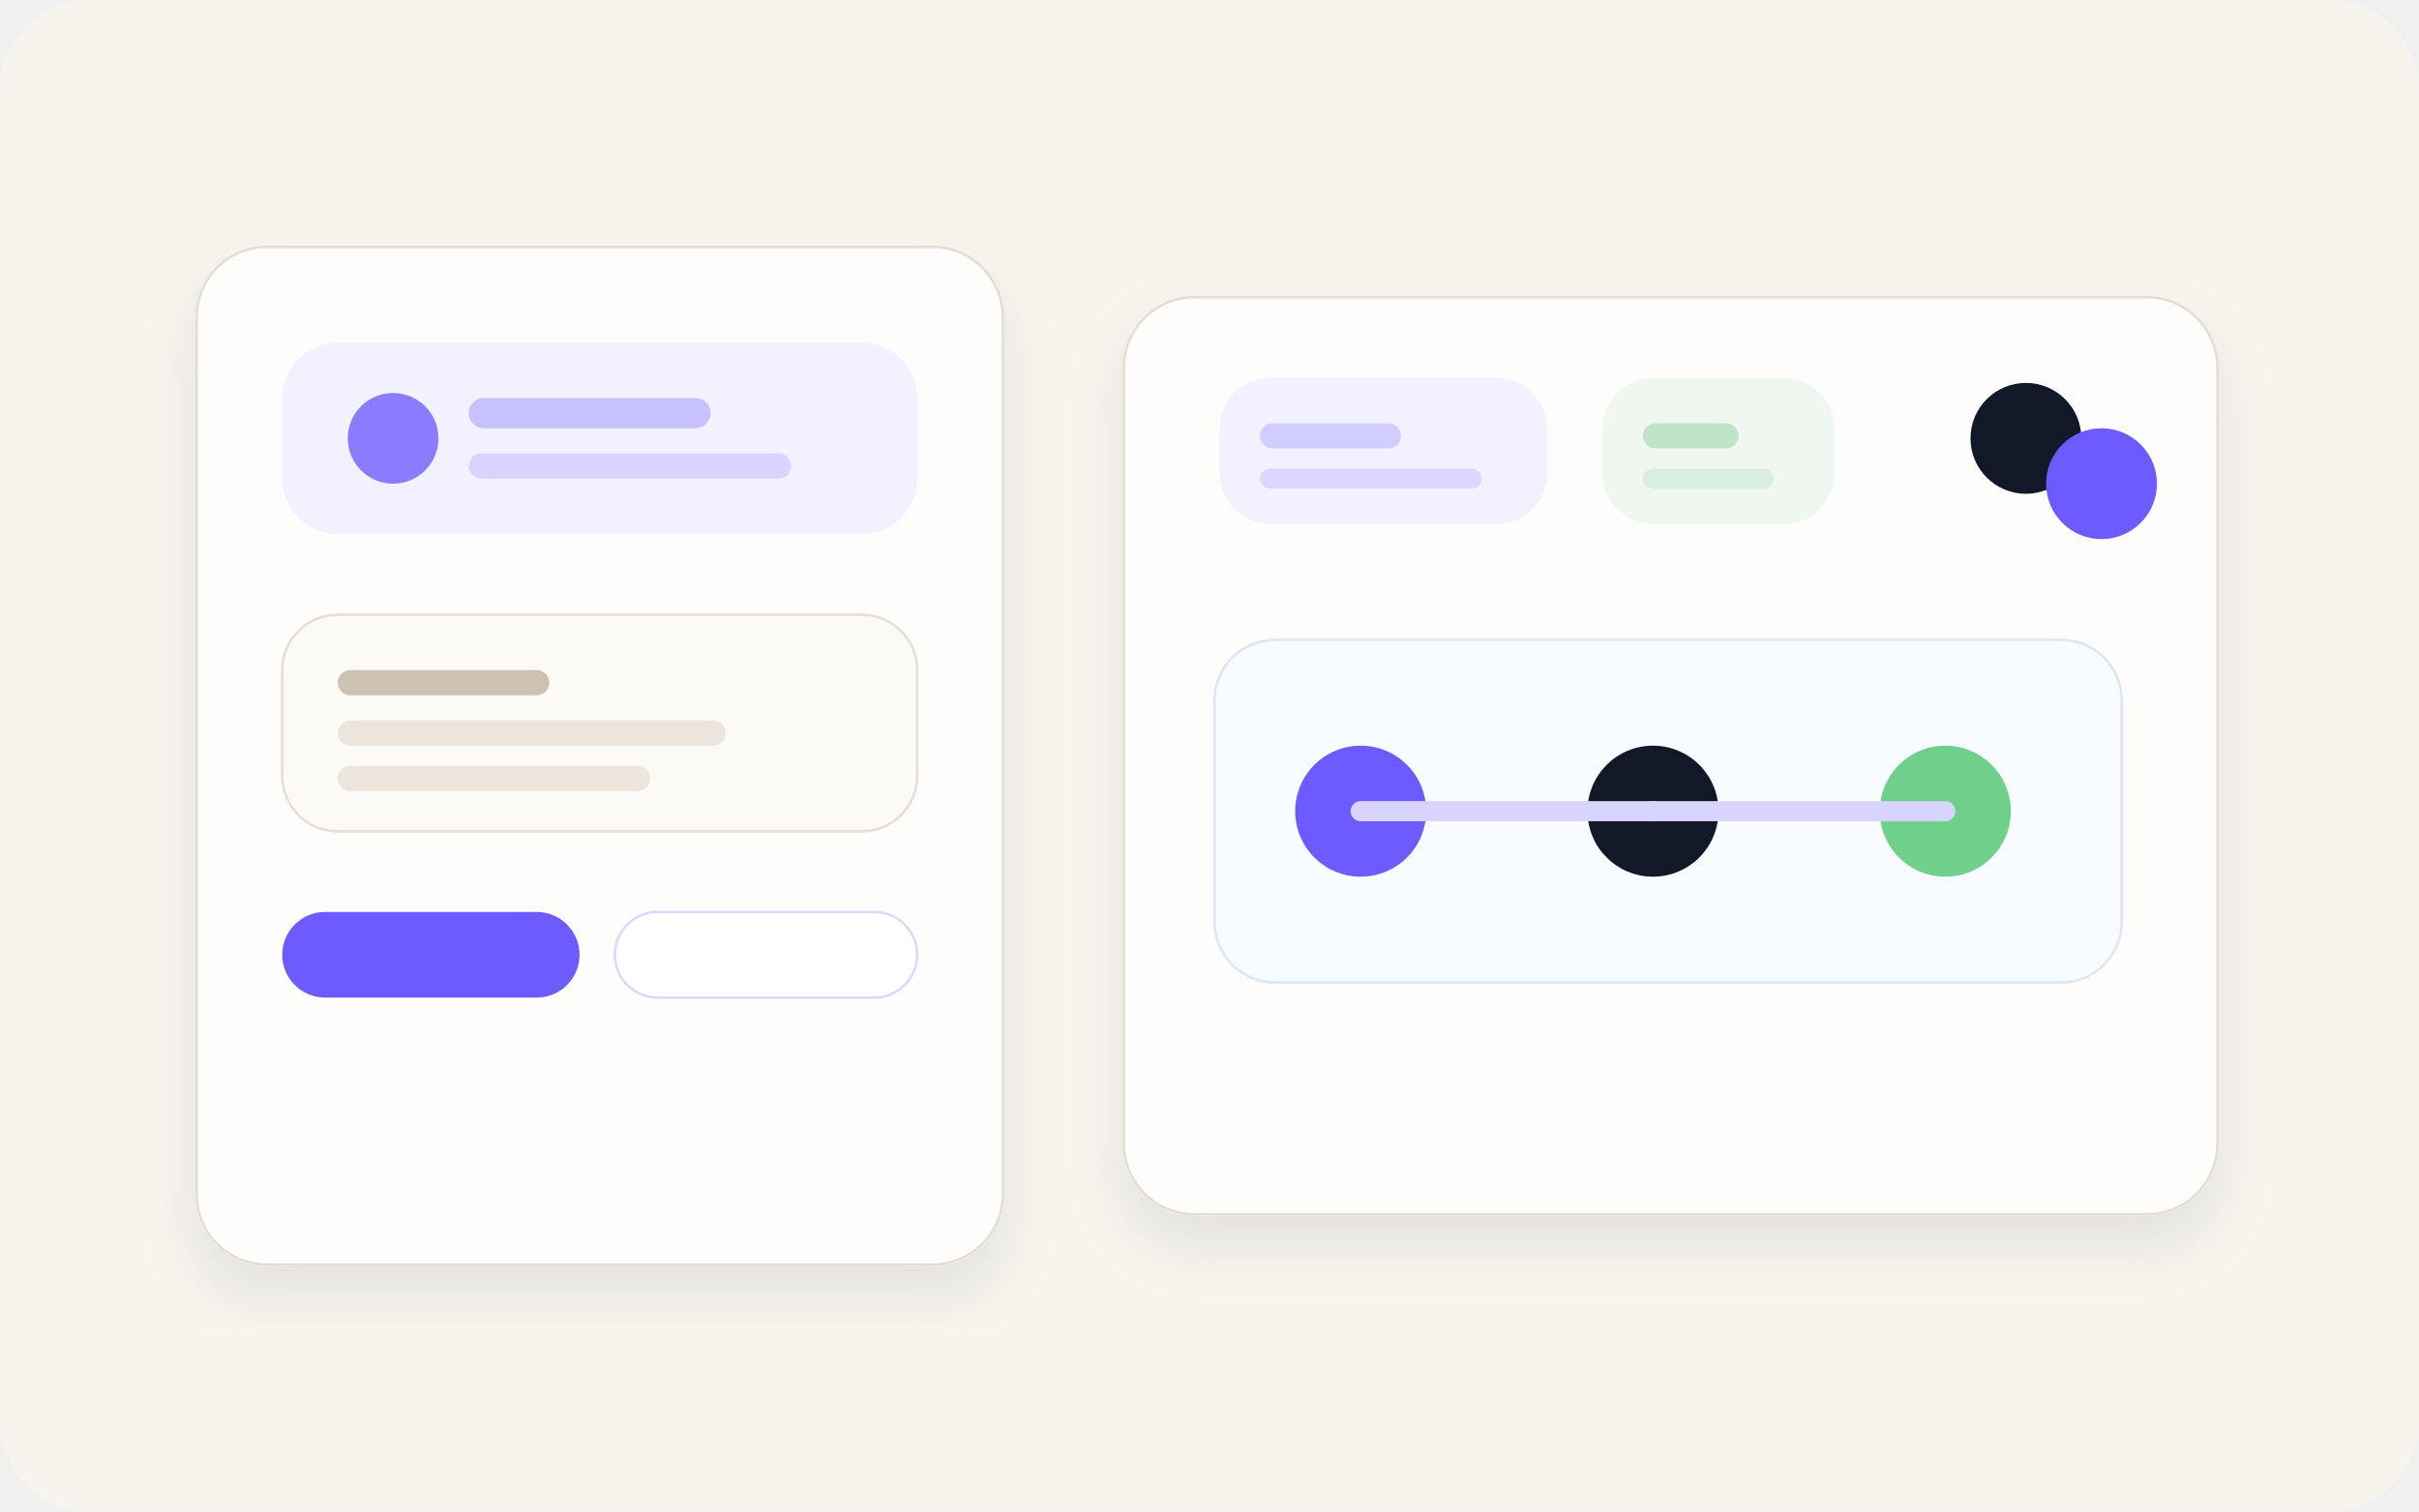
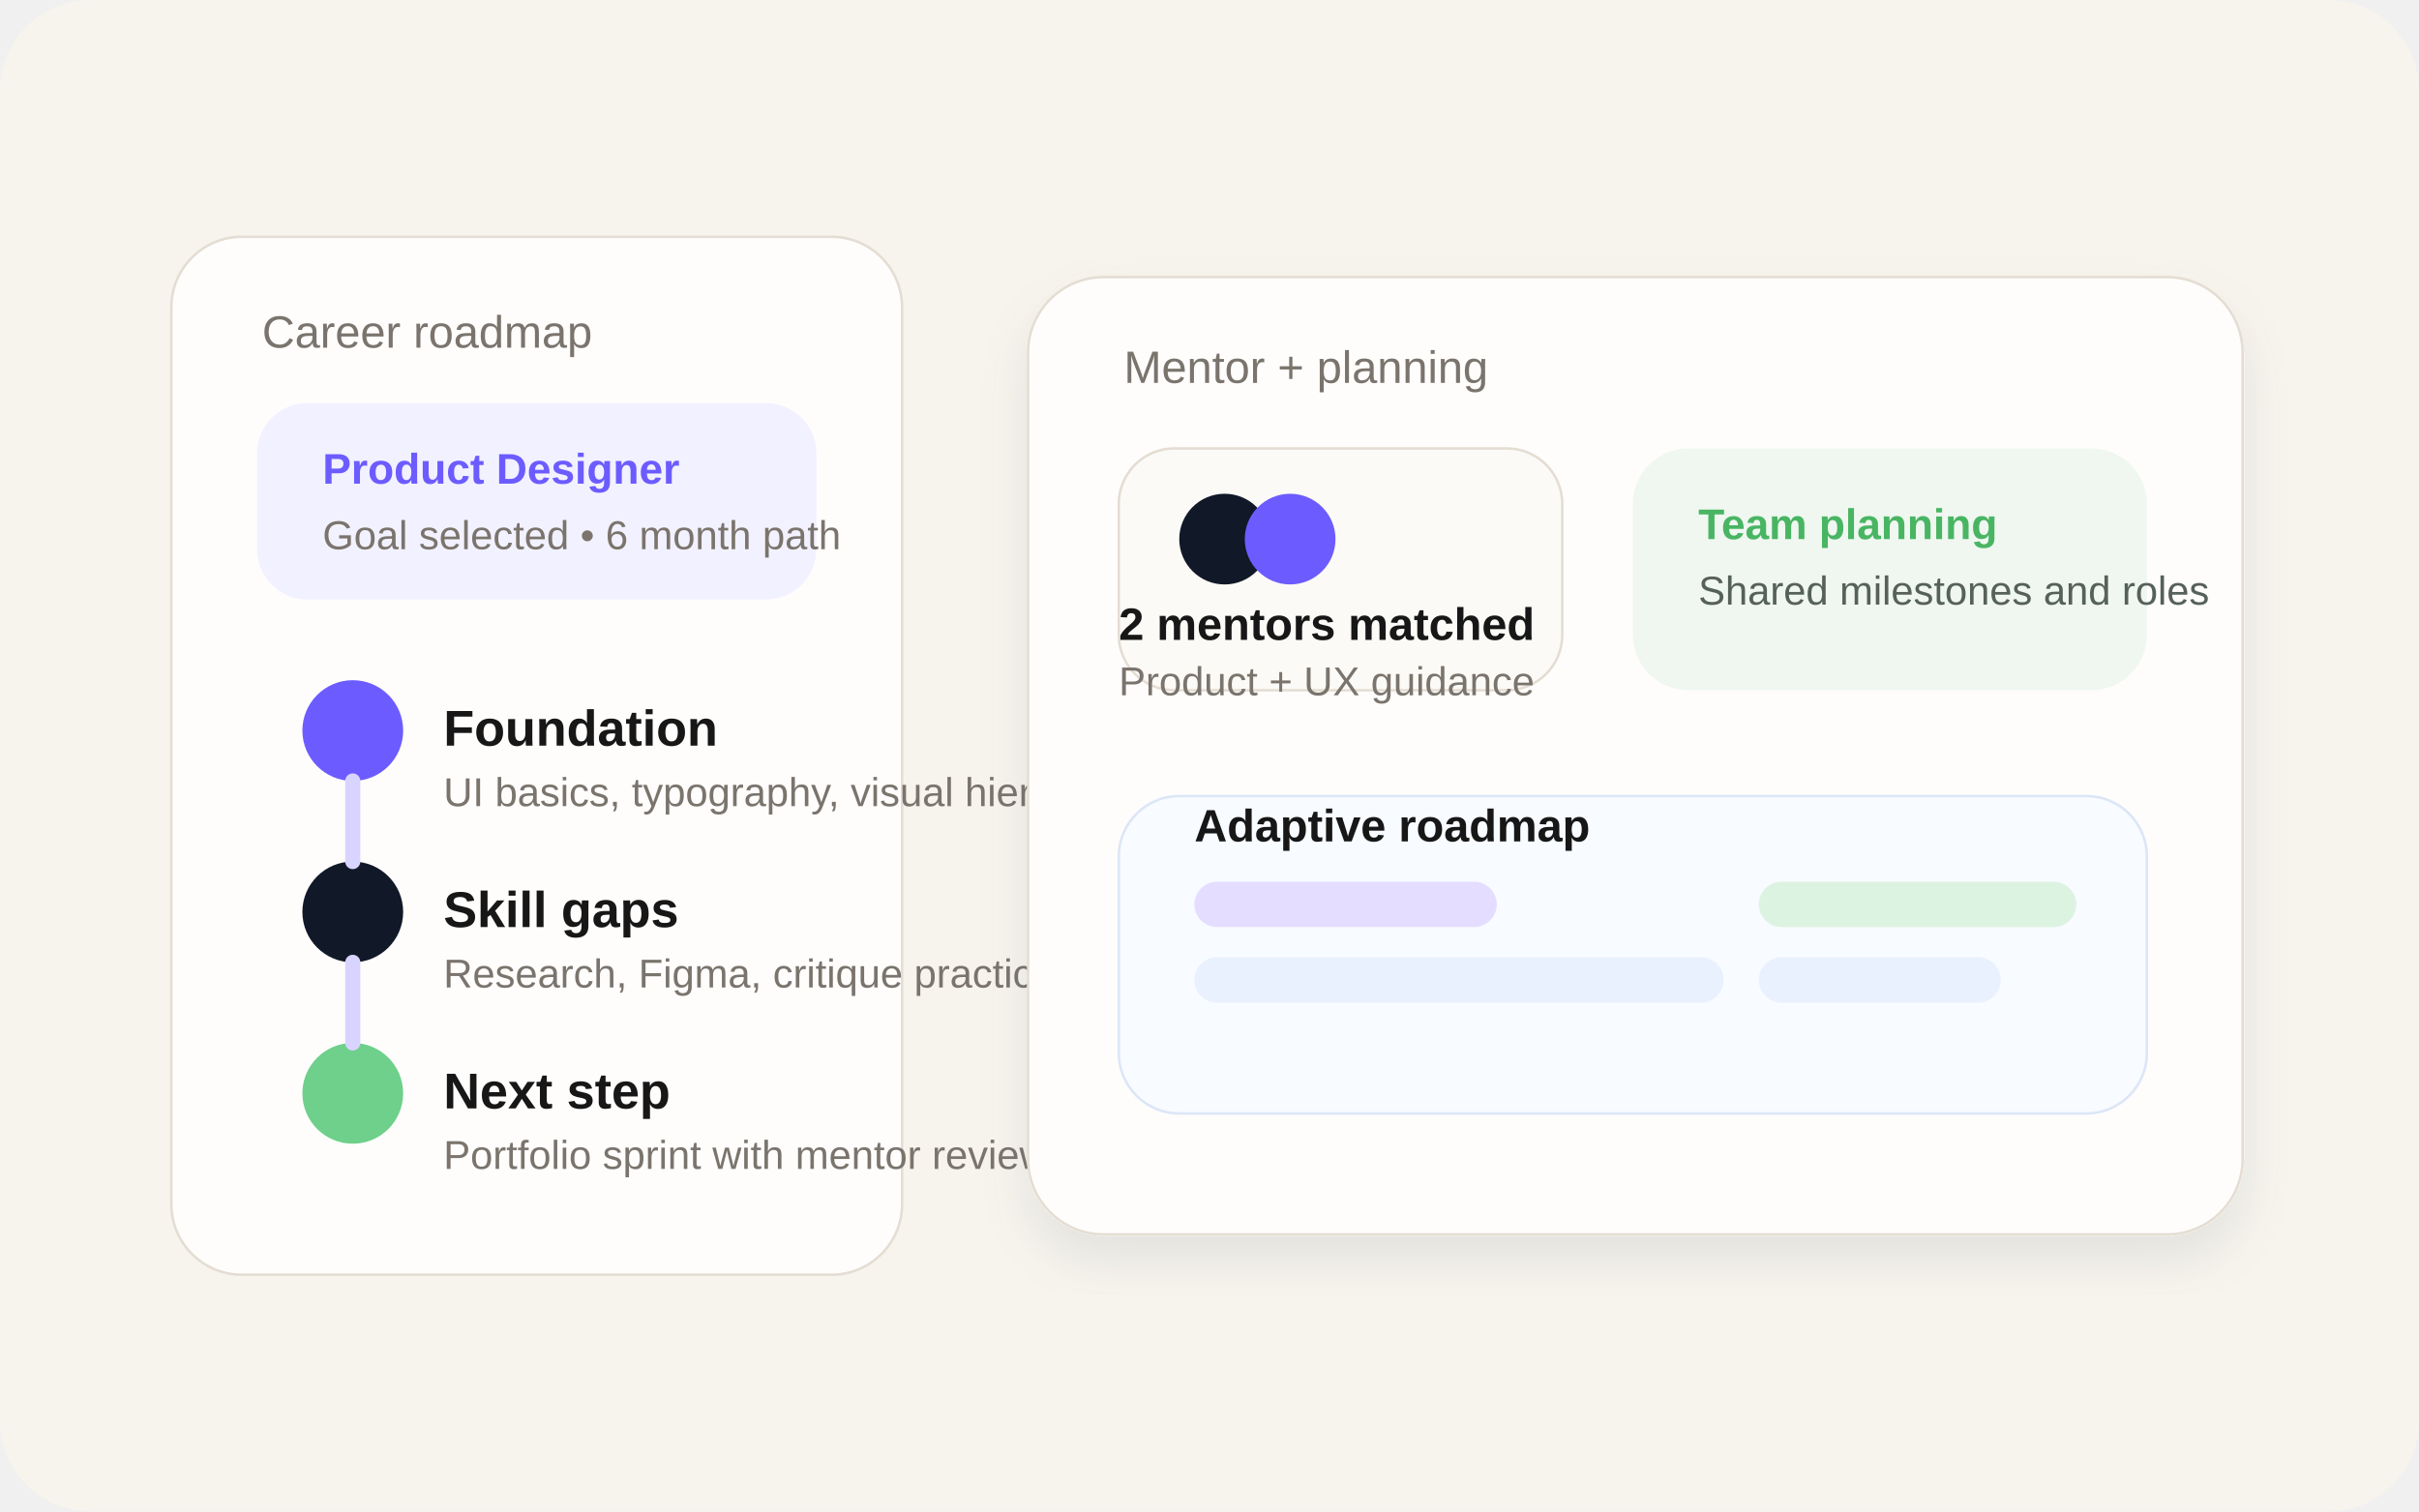
<svg xmlns="http://www.w3.org/2000/svg" width="960" height="600" viewBox="0 0 960 600" fill="none">
  <rect width="960" height="600" rx="36" fill="#F7F4ED" />
+   <rect x="68" y="94" width="290" height="412" rx="28" fill="#FFFDFC" stroke="#E4DDD3" />
+   <text x="104" y="138" fill="#7A746D" font-size="18" font-family="Arial, sans-serif">Career roadmap</text>
+   <rect x="102" y="160" width="222" height="78" rx="20" fill="#F2F1FF" />
+   <text x="128" y="192" fill="#6C5CFF" font-size="17" font-weight="700" font-family="Arial, sans-serif">Product Designer</text>
+   <text x="128" y="218" fill="#7A746D" font-size="16" font-family="Arial, sans-serif">Goal selected • 6 month path</text>
+   <circle cx="140" cy="290" r="20" fill="#6C5CFF" />
+   <circle cx="140" cy="362" r="20" fill="#111827" />
+   <circle cx="140" cy="434" r="20" fill="#6ED08B" />
+   <path d="M140 310V342" stroke="#D9D3FF" stroke-width="6" stroke-linecap="round" />
+   <path d="M140 382V414" stroke="#D9D3FF" stroke-width="6" stroke-linecap="round" />
+   <text x="176" y="296" fill="#171717" font-size="20" font-weight="700" font-family="Arial, sans-serif">Foundation</text>
+   <text x="176" y="320" fill="#7A746D" font-size="16" font-family="Arial, sans-serif">UI basics, typography, visual hierarchy</text>
+   <text x="176" y="368" fill="#171717" font-size="20" font-weight="700" font-family="Arial, sans-serif">Skill gaps</text>
+   <text x="176" y="392" fill="#7A746D" font-size="16" font-family="Arial, sans-serif">Research, Figma, critique practice</text>
+   <text x="176" y="440" fill="#171717" font-size="20" font-weight="700" font-family="Arial, sans-serif">Next step</text>
+   <text x="176" y="464" fill="#7A746D" font-size="16" font-family="Arial, sans-serif">Portfolio sprint with mentor review</text>
  <g filter="url(#shadow)">
-     <rect x="78" y="98" width="320" height="404" rx="28" fill="#FFFDFC" stroke="#E4DDD3" />
-     <rect x="112" y="136" width="252" height="76" rx="22" fill="#F2F1FF" />
-     <circle cx="156" cy="174" r="18" fill="#8B7BFF" />
-     <rect x="186" y="158" width="96" height="12" rx="6" fill="#6C5CFF" fill-opacity="0.32" />
-     <rect x="186" y="180" width="128" height="10" rx="5" fill="#D9D3FF" />
-     <rect x="112" y="244" width="252" height="86" rx="22" fill="#FCFAF6" stroke="#E6DED4" />
-     <rect x="134" y="266" width="84" height="10" rx="5" fill="#CDC1B2" />
-     <rect x="134" y="286" width="154" height="10" rx="5" fill="#ECE5DB" />
-     <rect x="134" y="304" width="124" height="10" rx="5" fill="#ECE5DB" />
-     <rect x="112" y="362" width="118" height="34" rx="17" fill="#6C5CFF" />
-     <rect x="244" y="362" width="120" height="34" rx="17" fill="#FFFFFF" stroke="#DDD8FF" />
+     <rect x="408" y="110" width="482" height="380" rx="30" fill="#FFFDFC" stroke="#E4DDD3" />
  </g>
-   <g filter="url(#shadow)">
-     <rect x="446" y="118" width="434" height="364" rx="28" fill="#FFFDFC" stroke="#E4DDD3" />
-     <rect x="484" y="150" width="130" height="58" rx="20" fill="#F2F1FF" />
-     <rect x="500" y="168" width="56" height="10" rx="5" fill="#6C5CFF" fill-opacity="0.24" />
-     <rect x="500" y="186" width="88" height="8" rx="4" fill="#DCD7FF" />
-     <rect x="636" y="150" width="92" height="58" rx="20" fill="#EFF7F0" />
-     <rect x="652" y="168" width="38" height="10" rx="5" fill="#49B563" fill-opacity="0.28" />
-     <rect x="652" y="186" width="52" height="8" rx="4" fill="#D7EFDC" />
-     <rect x="482" y="254" width="360" height="136" rx="24" fill="#F8FBFF" stroke="#DCE6F7" />
-     <circle cx="540" cy="322" r="26" fill="#6C5CFF" />
-     <circle cx="656" cy="322" r="26" fill="#111827" />
-     <circle cx="772" cy="322" r="26" fill="#6ED08B" />
-     <path d="M540 322H656" stroke="#D9D3FF" stroke-width="8" stroke-linecap="round" />
-     <path d="M656 322H772" stroke="#D9D3FF" stroke-width="8" stroke-linecap="round" />
-     <circle cx="804" cy="174" r="22" fill="#111827" />
-     <circle cx="834" cy="192" r="22" fill="#6C5CFF" />
-   </g>
+   <text x="446" y="152" fill="#7A746D" font-size="18" font-family="Arial, sans-serif">Mentor + planning</text>
+   <rect x="444" y="178" width="176" height="96" rx="22" fill="#FCFAF6" stroke="#E4DDD3" />
+   <circle cx="486" cy="214" r="18" fill="#111827" />
+   <circle cx="512" cy="214" r="18" fill="#6C5CFF" />
+   <text x="444" y="254" fill="#171717" font-size="18" font-weight="700" font-family="Arial, sans-serif">2 mentors matched</text>
+   <text x="444" y="276" fill="#7A746D" font-size="16" font-family="Arial, sans-serif">Product + UX guidance</text>
+   <rect x="648" y="178" width="204" height="96" rx="22" fill="#EFF7F0" />
+   <text x="674" y="214" fill="#49B563" font-size="17" font-weight="700" font-family="Arial, sans-serif">Team planning</text>
+   <text x="674" y="240" fill="#55615A" font-size="16" font-family="Arial, sans-serif">Shared milestones and roles</text>
+   <rect x="444" y="316" width="408" height="126" rx="24" fill="#F8FBFF" stroke="#DCE6F7" />
+   <rect x="474" y="350" width="120" height="18" rx="9" fill="#E4DDFF" />
+   <rect x="474" y="380" width="210" height="18" rx="9" fill="#E9F1FF" />
+   <rect x="698" y="350" width="126" height="18" rx="9" fill="#DDF3E1" />
+   <rect x="698" y="380" width="96" height="18" rx="9" fill="#E9F1FF" />
+   <text x="474" y="334" fill="#171717" font-size="18" font-weight="700" font-family="Arial, sans-serif">Adaptive roadmap</text>
  <defs>
-     <filter id="shadow" x="58" y="82" width="842" height="444" filterUnits="userSpaceOnUse" color-interpolation-filters="sRGB">
+     <filter id="shadow" x="390" y="98" width="518" height="416" filterUnits="userSpaceOnUse" color-interpolation-filters="sRGB">
      <feFlood flood-opacity="0" result="BackgroundImageFix" />
      <feColorMatrix in="SourceAlpha" type="matrix" values="0 0 0 0 0 0 0 0 0 0 0 0 0 0 0 0 0 0 127 0" result="hardAlpha" />
-       <feOffset dy="12" />
-       <feGaussianBlur stdDeviation="10" />
+       <feOffset dy="10" />
+       <feGaussianBlur stdDeviation="9" />
      <feComposite in2="hardAlpha" operator="out" />
      <feColorMatrix type="matrix" values="0 0 0 0 0.204 0 0 0 0 0.267 0 0 0 0 0.365 0 0 0 0.1 0" />
      <feBlend mode="normal" in2="BackgroundImageFix" result="effect1_dropShadow_0_1" />
      <feBlend mode="normal" in="SourceGraphic" in2="effect1_dropShadow_0_1" result="shape" />
    </filter>
  </defs>
</svg>
